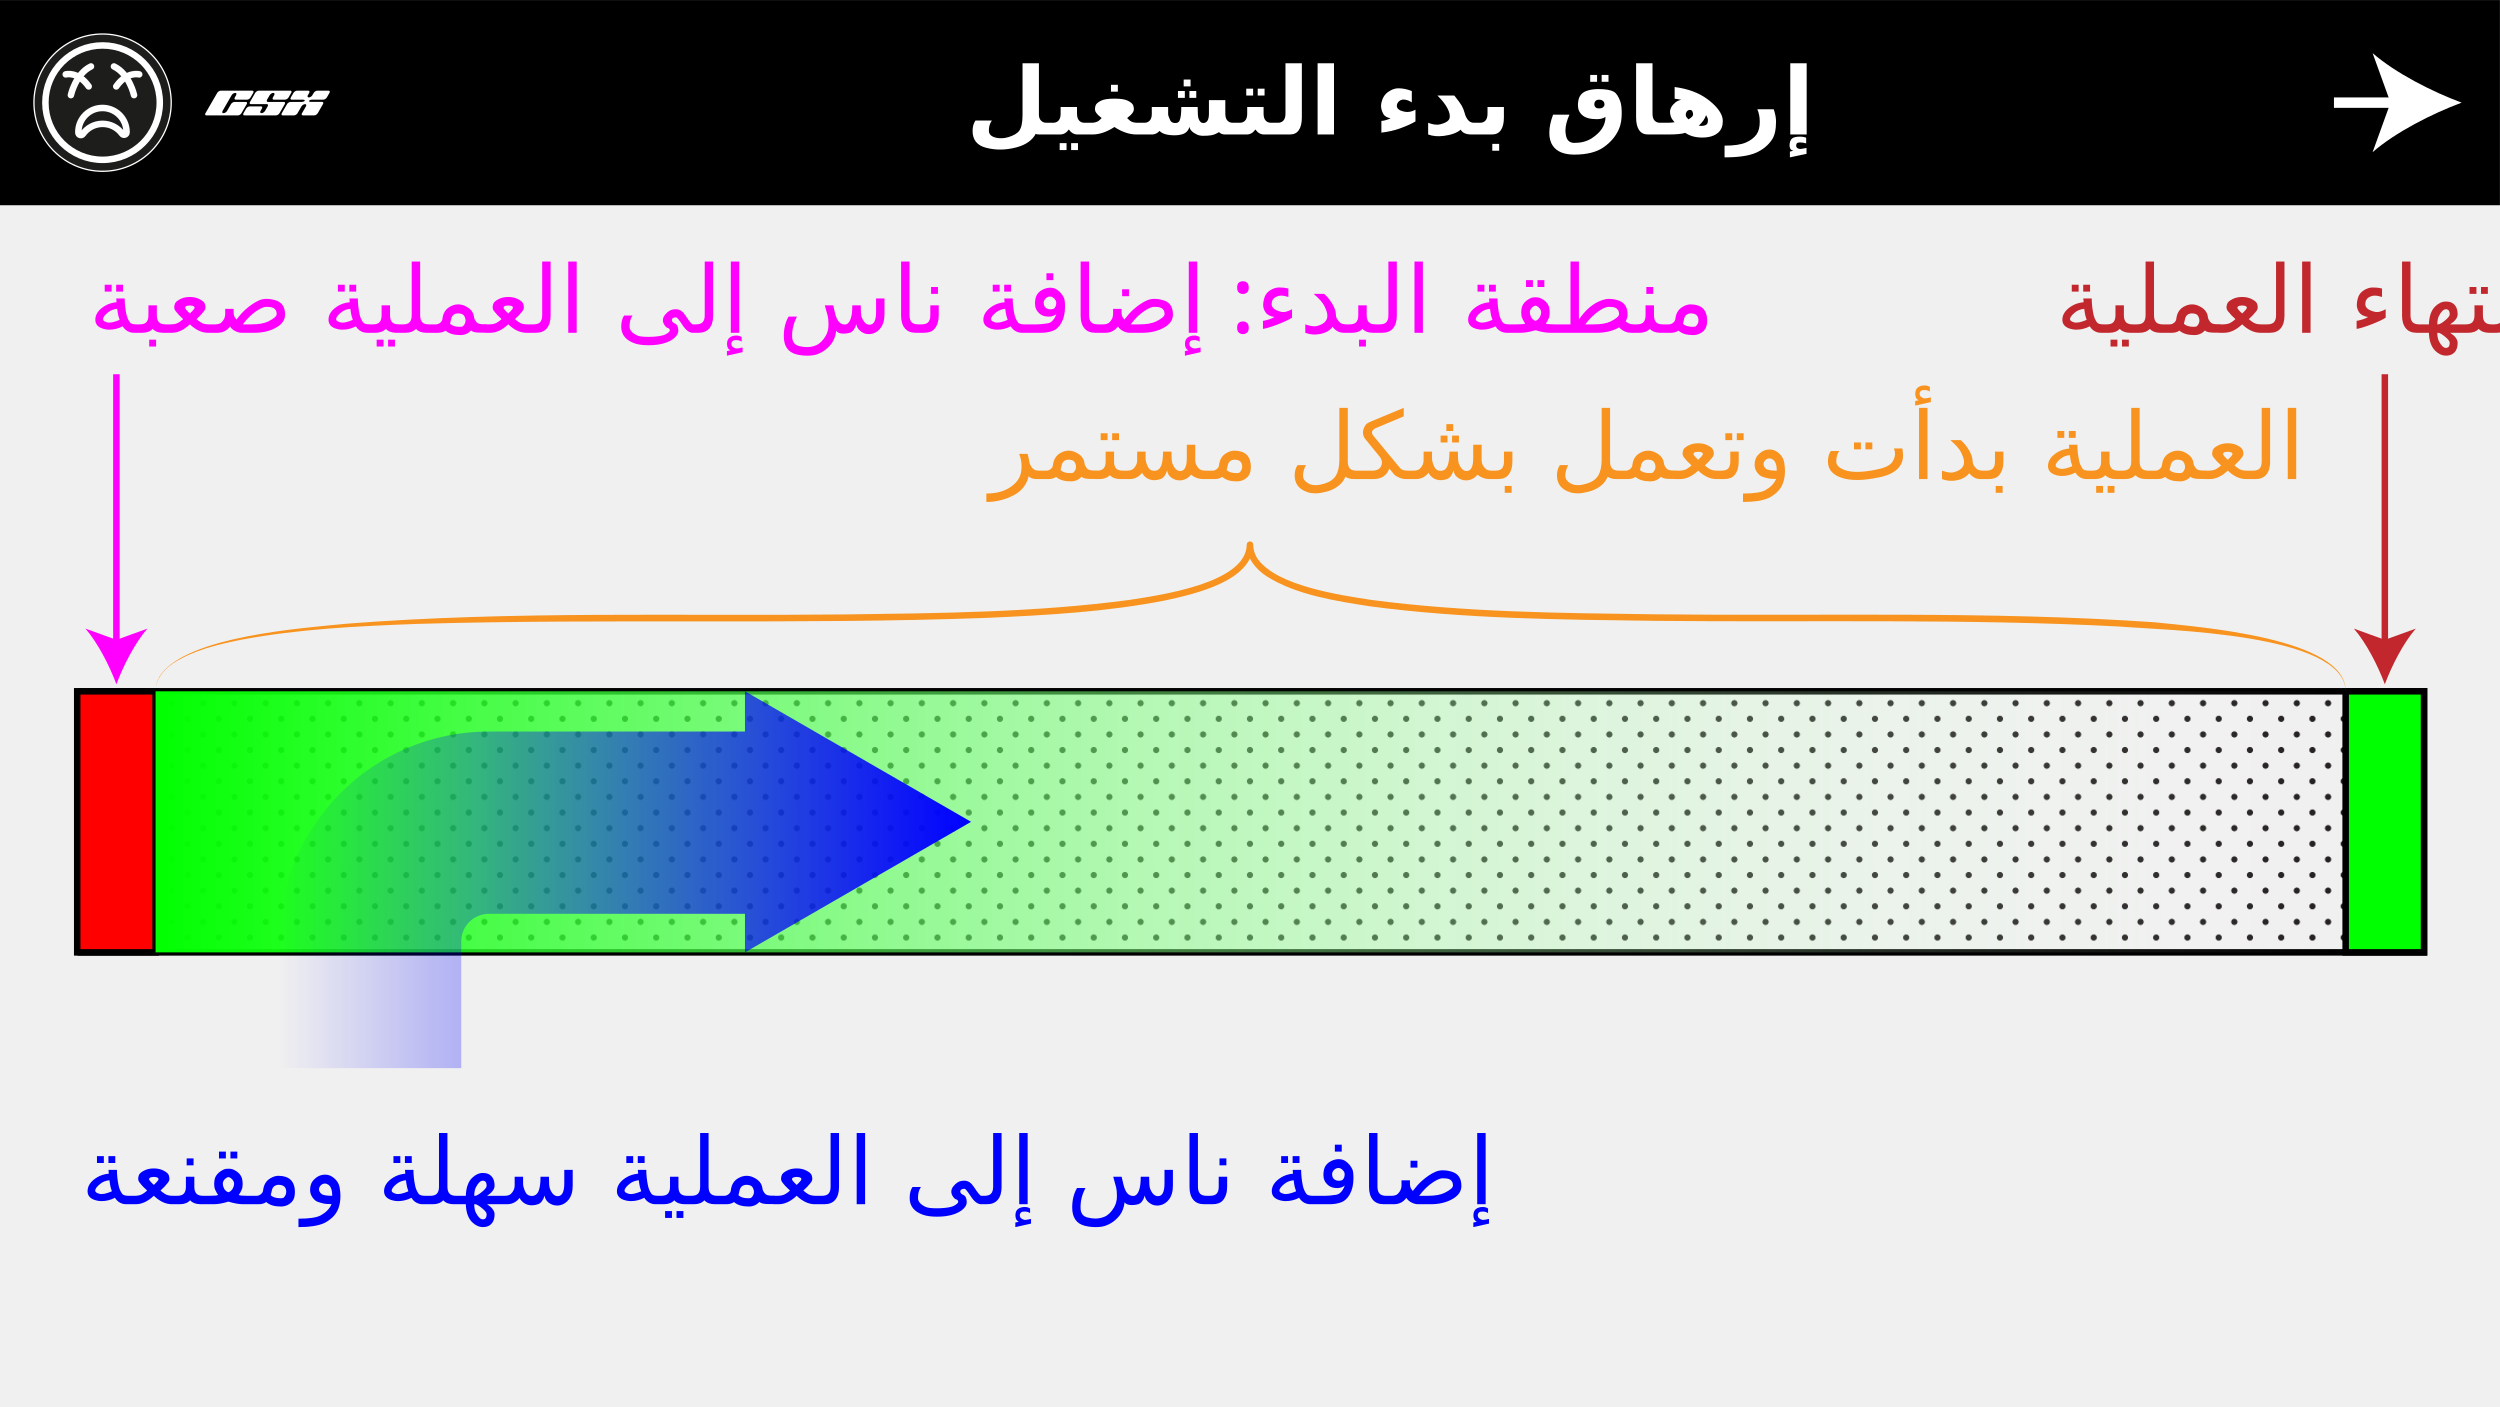
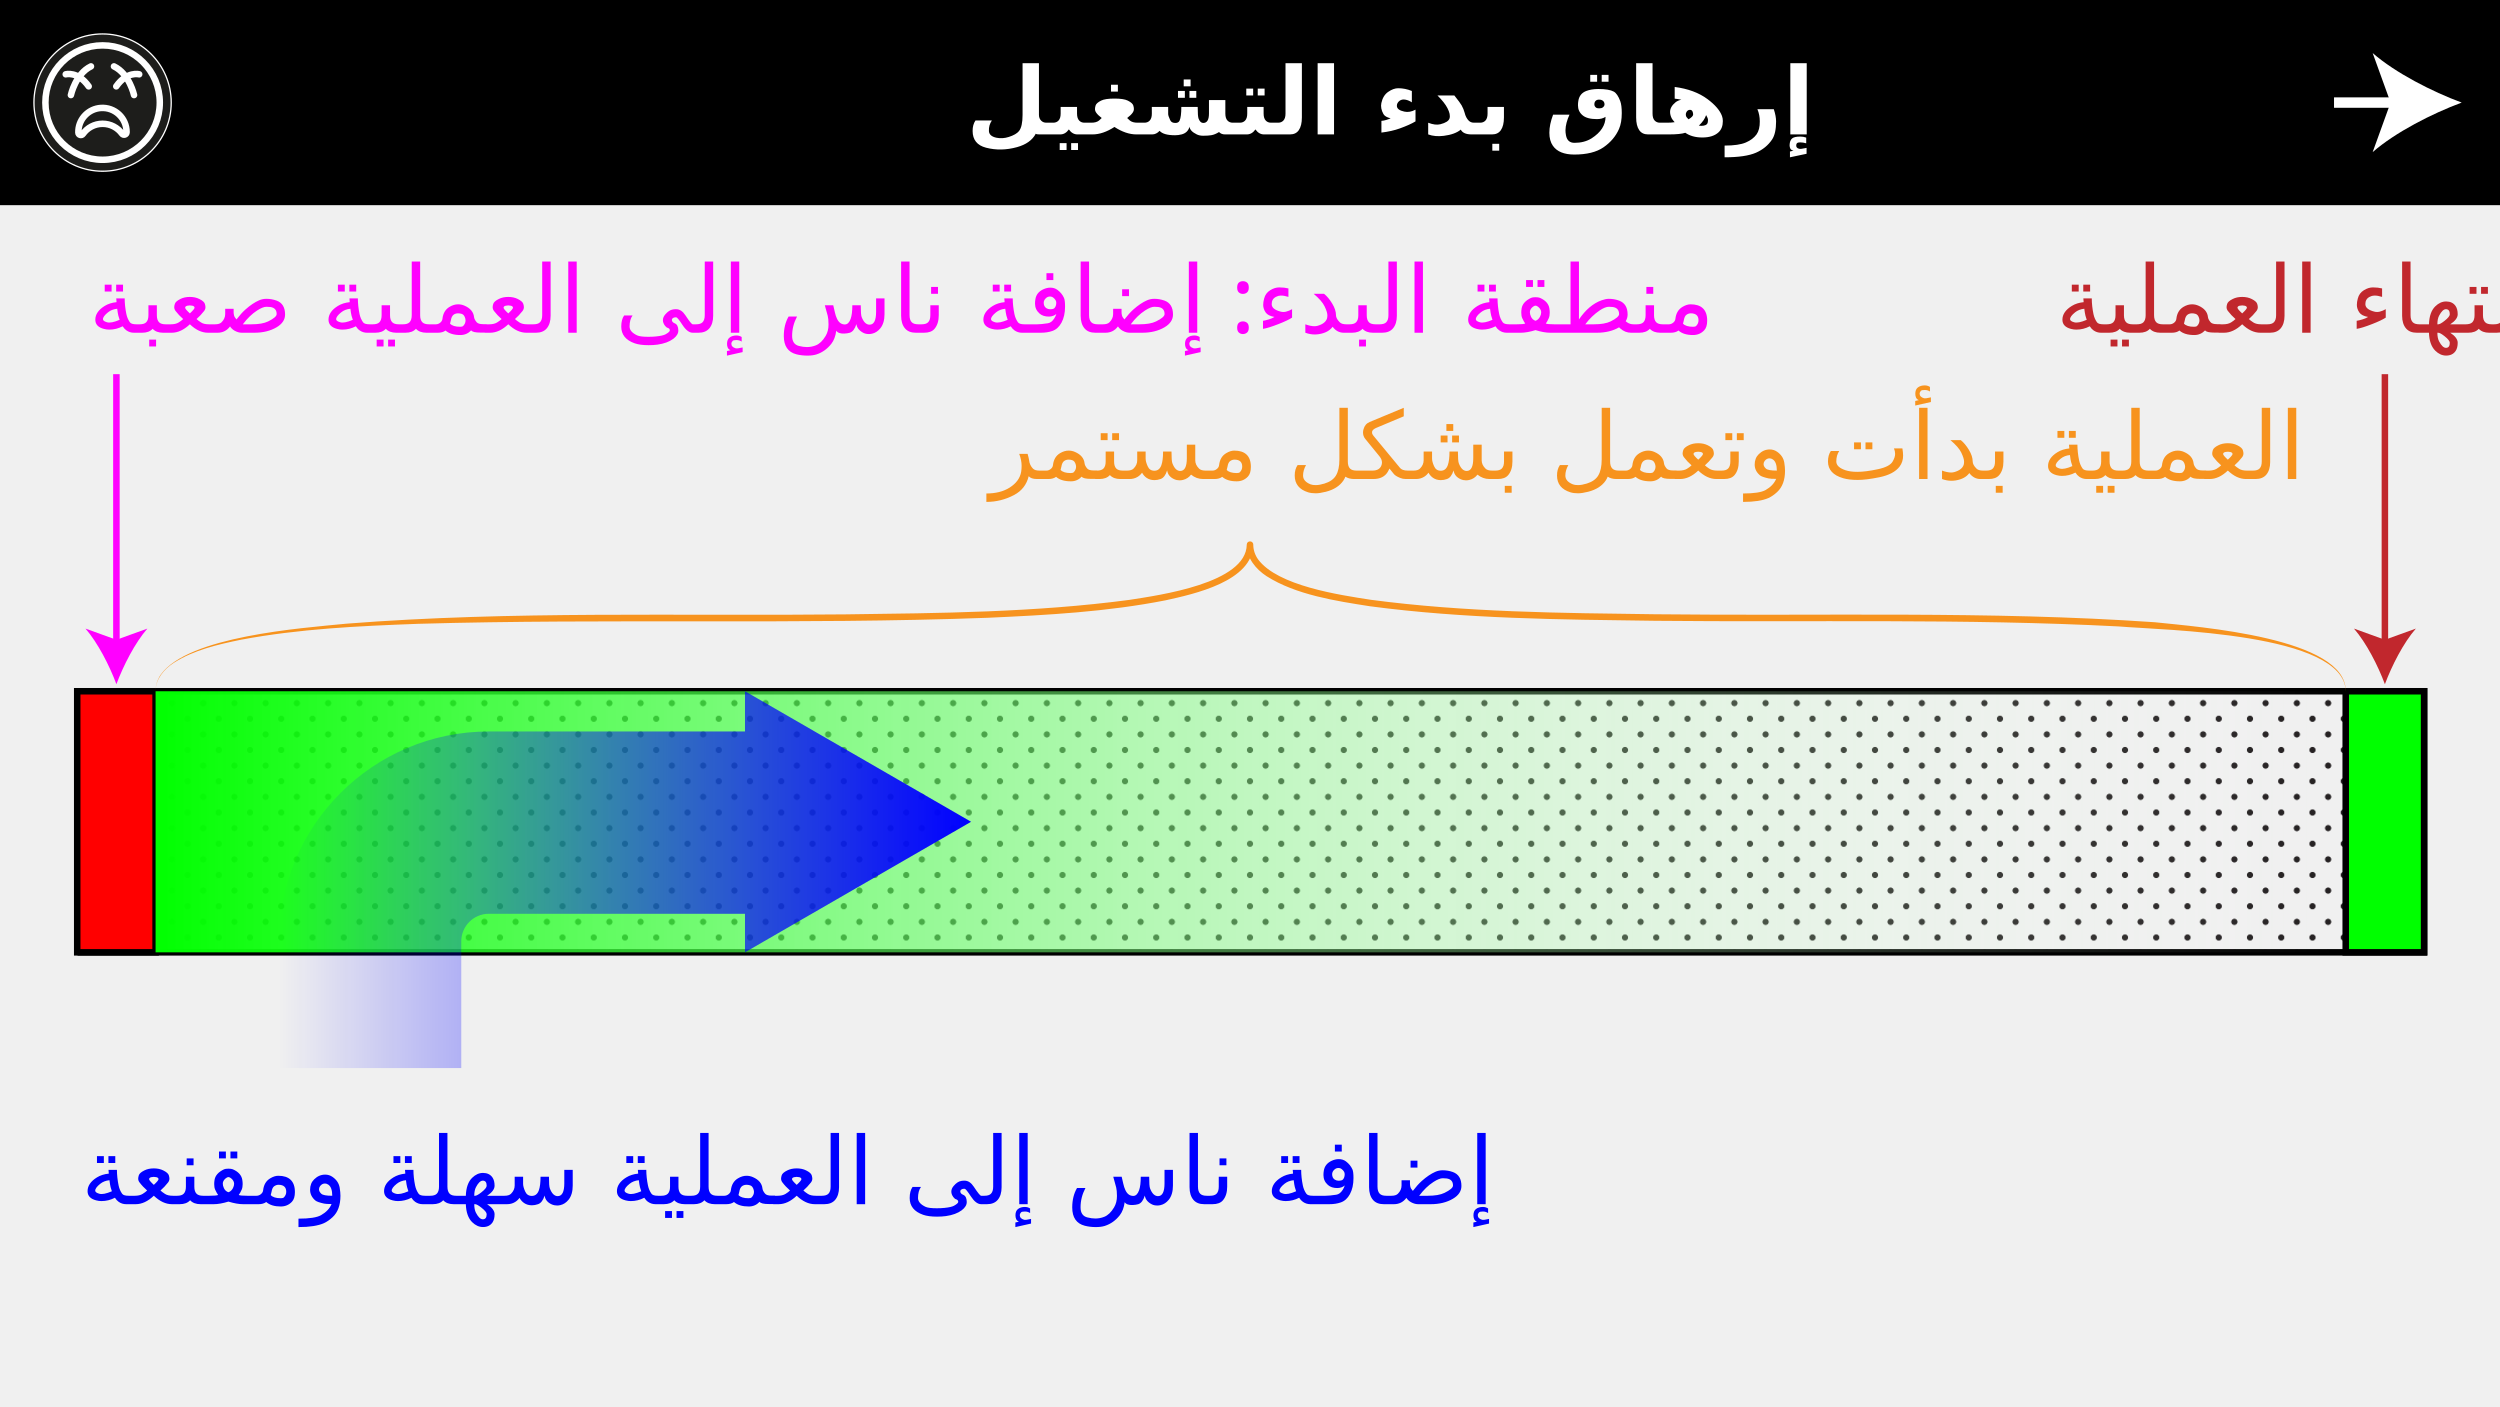
- <svg xmlns="http://www.w3.org/2000/svg" id="Layer_1" viewBox="0 0 1920.05 1080.1">
+ <svg xmlns="http://www.w3.org/2000/svg" id="Layer_1" viewBox="0 0 1920 1080">
  <defs>
-     <pattern id="_6_dpi_20_" x="0" y="0" width="48" height="48" patternTransform="translate(0 .05)" patternUnits="userSpaceOnUse" viewBox="0 0 48 48">
+     <pattern id="_6_dpi_20_" x="0" y="0" width="48" height="48" patternUnits="userSpaceOnUse" viewBox="0 0 48 48">
      <rect x="0" y="0" width="48" height="48" style="fill:none;" />
      <path d="M24,50.4c1.32,0,2.4-1.07,2.4-2.4s-1.08-2.4-2.4-2.4-2.4,1.08-2.4,2.4,1.07,2.4,2.4,2.4Z" style="fill:#231f20;" />
      <path d="M48,50.4c1.32,0,2.4-1.07,2.4-2.4s-1.08-2.4-2.4-2.4-2.4,1.08-2.4,2.4,1.07,2.4,2.4,2.4Z" style="fill:#231f20;" />
      <path d="M24,26.4c1.32,0,2.4-1.07,2.4-2.4s-1.08-2.4-2.4-2.4-2.4,1.08-2.4,2.4,1.07,2.4,2.4,2.4Z" style="fill:#231f20;" />
      <path d="M48,26.4c1.32,0,2.4-1.07,2.4-2.4s-1.08-2.4-2.4-2.4-2.4,1.08-2.4,2.4,1.07,2.4,2.4,2.4Z" style="fill:#231f20;" />
      <path d="M36,38.4c1.32,0,2.4-1.07,2.4-2.4s-1.08-2.4-2.4-2.4-2.4,1.08-2.4,2.4,1.07,2.4,2.4,2.4Z" style="fill:#231f20;" />
      <path d="M12,38.4c1.32,0,2.4-1.07,2.4-2.4s-1.08-2.4-2.4-2.4-2.4,1.08-2.4,2.4,1.07,2.4,2.4,2.4Z" style="fill:#231f20;" />
      <path d="M36,14.4c1.32,0,2.4-1.07,2.4-2.4s-1.08-2.4-2.4-2.4-2.4,1.08-2.4,2.4,1.07,2.4,2.4,2.4Z" style="fill:#231f20;" />
      <path d="M12,14.4c1.32,0,2.4-1.07,2.4-2.4s-1.08-2.4-2.4-2.4-2.4,1.08-2.4,2.4,1.07,2.4,2.4,2.4Z" style="fill:#231f20;" />
      <path d="M0,50.4c1.32,0,2.4-1.07,2.4-2.4s-1.08-2.4-2.4-2.4-2.4,1.08-2.4,2.4,1.07,2.4,2.4,2.4Z" style="fill:#231f20;" />
      <path d="M0,26.4c1.32,0,2.4-1.07,2.4-2.4s-1.08-2.4-2.4-2.4-2.4,1.08-2.4,2.4,1.07,2.4,2.4,2.4Z" style="fill:#231f20;" />
      <path d="M24,2.4c1.32,0,2.4-1.07,2.4-2.4s-1.08-2.4-2.4-2.4-2.4,1.08-2.4,2.4,1.07,2.4,2.4,2.4Z" style="fill:#231f20;" />
      <path d="M48,2.4c1.32,0,2.4-1.07,2.4-2.4s-1.08-2.4-2.4-2.4-2.4,1.08-2.4,2.4,1.07,2.4,2.4,2.4Z" style="fill:#231f20;" />
      <path d="M0,2.4c1.32,0,2.4-1.07,2.4-2.4S1.32-2.4,0-2.4-2.4-1.32-2.4,0-1.33,2.4,0,2.4Z" style="fill:#231f20;" />
    </pattern>
-     <linearGradient id="linear-gradient" x1="119.49" y1="631.18" x2="1801.51" y2="631.18" gradientUnits="userSpaceOnUse">
+     <linearGradient id="linear-gradient" x1="119.49" y1="631.13" x2="1801.51" y2="631.13" gradientUnits="userSpaceOnUse">
      <stop offset="0" stop-color="lime" />
      <stop offset=".22" stop-color="#3cff3c" stop-opacity=".76" />
      <stop offset=".6" stop-color="#a4ffa4" stop-opacity=".36" />
      <stop offset=".87" stop-color="#e5ffe5" stop-opacity=".1" />
      <stop offset="1" stop-color="#fff" stop-opacity="0" />
    </linearGradient>
-     <linearGradient id="linear-gradient-2" x1="745.8" y1="675.64" x2="214.25" y2="675.64" gradientUnits="userSpaceOnUse">
+     <linearGradient id="linear-gradient-2" x1="745.8" y1="675.59" x2="214.25" y2="675.59" gradientUnits="userSpaceOnUse">
      <stop offset="0" stop-color="blue" />
      <stop offset="1" stop-color="blue" stop-opacity="0" />
    </linearGradient>
  </defs>
  <g id="template">
    <g id="header">
-       <rect id="box" y=".05" width="1920" height="157.57" />
+       <rect id="box" y="0" width="1920" height="157.57" />
      <g id="logo">
-         <rect x="26.07" y="26.12" width="105.43" height="105.43" rx="52.71" ry="52.71" style="fill:#1d1d1b; stroke:#fff; stroke-miterlimit:10;" />
-         <circle cx="78.79" cy="78.83" r="43.93" style="fill:none; stroke:#fff; stroke-miterlimit:10; stroke-width:5px;" />
-         <path d="M50.49,57.12s9.25-2.64,17.62,9.25" style="fill:none; stroke:#fff; stroke-linecap:round; stroke-linejoin:round; stroke-width:5px;" />
-         <path d="M54.45,73.06s3.52-16.29,15.41-22.02" style="fill:none; stroke:#fff; stroke-linecap:round; stroke-linejoin:round; stroke-width:5px;" />
-         <path d="M106.9,57.12s-9.25-2.64-17.62,9.25" style="fill:none; stroke:#fff; stroke-linecap:round; stroke-linejoin:round; stroke-width:5px;" />
-         <path d="M102.94,73.06s-3.52-16.29-15.41-22.02" style="fill:none; stroke:#fff; stroke-linecap:round; stroke-linejoin:round; stroke-width:5px;" />
-         <path d="M78.79,95.12c6.14,0,11.58,2.99,14.95,7.6,1.09,1.49,3.46.74,3.47-1.1,0-.06,0-.12,0-.18,0-10.67-9.03-19.24-19.87-18.47-9.09.65-16.43,7.96-17.11,17.05-.05.64-.06,1.27-.05,1.89.05,1.83,2.43,2.54,3.48,1.04,3.35-4.74,8.87-7.83,15.12-7.83Z" style="fill:none; stroke:#fff; stroke-linecap:round; stroke-linejoin:round; stroke-width:5px;" />
+         <rect x="26.07" y="26.07" width="105.43" height="105.43" rx="52.71" ry="52.71" style="fill:#1d1d1b; stroke:#fff; stroke-miterlimit:10;" />
+         <circle cx="78.79" cy="78.78" r="43.93" style="fill:none; stroke:#fff; stroke-miterlimit:10; stroke-width:5px;" />
+         <path d="M50.49,57.07s9.25-2.64,17.62,9.25" style="fill:none; stroke:#fff; stroke-linecap:round; stroke-linejoin:round; stroke-width:5px;" />
+         <path d="M54.45,73.01s3.52-16.29,15.41-22.02" style="fill:none; stroke:#fff; stroke-linecap:round; stroke-linejoin:round; stroke-width:5px;" />
+         <path d="M106.9,57.07s-9.25-2.64-17.62,9.25" style="fill:none; stroke:#fff; stroke-linecap:round; stroke-linejoin:round; stroke-width:5px;" />
+         <path d="M102.94,73.01s-3.52-16.29-15.41-22.02" style="fill:none; stroke:#fff; stroke-linecap:round; stroke-linejoin:round; stroke-width:5px;" />
+         <path d="M78.79,95.07c6.14,0,11.58,2.99,14.95,7.6,1.09,1.49,3.46.74,3.47-1.1,0-.06,0-.12,0-.18,0-10.67-9.03-19.24-19.87-18.47-9.09.65-16.43,7.96-17.11,17.05-.05.64-.06,1.27-.05,1.89.05,1.83,2.43,2.54,3.48,1.04,3.35-4.74,8.87-7.83,15.12-7.83Z" style="fill:none; stroke:#fff; stroke-linecap:round; stroke-linejoin:round; stroke-width:5px;" />
      </g>
-       <text id="heading" transform="translate(741.91 103.28)" style="fill:#fff; font-family:Amiri-Bold, Amiri; font-size:72px; font-weight:700;">
+       <text id="heading" transform="translate(741.91 103.23)" style="fill:#fff; font-family:Amiri-Bold, Amiri; font-size:72px; font-weight:700;">
        <tspan x="0" y="0">إرهاق بدء التشغيل</tspan>
      </text>
-       <path d="M181.11,76.54c-.67,0-1.01-.29-1.01-.86,0-.26.08-.55.25-.86l1.01-1.73c.17-.31.25-.6.25-.86,0-.58-.32-.86-.97-.86-.48,0-.98.17-1.51.5-.53.34-.93.75-1.22,1.23l-6.98,12.1c-.17.31-.26.6-.26.86,0,.58.32.86.97.86.48,0,.99-.17,1.53-.5.54-.34.94-.74,1.21-1.22l2.99-5.18c.29-.48.7-.89,1.22-1.23s1.03-.5,1.51-.5h8.64c.67,0,1.01.29,1.01.86,0,.26-.1.55-.29.86l-4,6.91c-.26.48-.67.89-1.21,1.22-.54.34-1.04.5-1.49.5h-24.19c-.67,0-1.01-.29-1.01-.86,0-.26.08-.55.25-.86l9-15.55c.26-.48.67-.89,1.21-1.22.54-.34,1.05-.5,1.53-.5h24.19c.65,0,.97.29.97.86,0,.26-.08.55-.25.86l-2.02,3.46c-.26.48-.67.89-1.21,1.22-.54.34-1.04.5-1.49.5h-8.64Z" style="fill:#fff;" />
-       <path d="M210.31,76.54c-.65,0-.97-.29-.97-.86,0-.26.08-.55.25-.86l1.01-1.73c.17-.31.25-.6.25-.86,0-.58-.34-.86-1.01-.86-.46,0-.96.17-1.5.5-.54.34-.94.74-1.21,1.22l-2.02,3.46c-.17.31-.25.6-.25.86,0,.58.34.86,1.01.86h12.1c.65,0,.97.29.97.86,0,.26-.08.55-.25.86l-4,6.91c-.26.48-.67.89-1.21,1.22-.54.34-1.05.5-1.53.5h-24.19c-.65,0-.97-.29-.97-.86,0-.26.08-.55.25-.86l1.98-3.46c.29-.48.7-.89,1.22-1.22.53-.34,1.03-.5,1.51-.5h8.64c.67,0,1.01.29,1.01.86,0,.26-.1.55-.29.86l-.97,1.73c-.19.31-.29.6-.29.86,0,.58.33.86,1,.86.48,0,.98-.17,1.5-.51.52-.34.93-.75,1.22-1.23l1.98-3.45c.2-.31.3-.6.3-.86,0-.57-.34-.86-1.01-.86h-12.1c-.67,0-1.01-.29-1.01-.86,0-.26.1-.55.29-.86l3.96-6.91c.29-.48.7-.89,1.22-1.22.53-.34,1.03-.5,1.51-.5h24.19c.67,0,1.01.29,1.01.86,0,.26-.1.55-.29.86l-1.98,3.46c-.26.48-.67.89-1.21,1.22-.54.34-1.05.5-1.53.5h-8.64Z" style="fill:#fff;" />
-       <path d="M231.73,78.27c.41,0,.86-.08,1.37-.25.62-.22.94-.5.94-.86,0-.41-.43-.61-1.3-.61h-8.64c-.67,0-1.01-.29-1.01-.86,0-.26.1-.55.29-.86l1.98-3.46c.26-.48.67-.89,1.21-1.22.54-.34,1.05-.5,1.53-.5h8.64c.65,0,.97.29.97.86,0,.26-.08.55-.25.86l-1.01,1.73c-.17.31-.25.6-.25.86,0,.58.34.86,1.01.86.46,0,.95-.17,1.5-.5.54-.33.94-.74,1.21-1.22l1.01-1.73c.26-.48.67-.89,1.21-1.23s1.05-.5,1.53-.5h8.64c.65,0,.97.29.97.86,0,.26-.08.55-.25.86l-1.98,3.46c-.29.48-.7.89-1.22,1.22-.53.34-1.03.5-1.51.5h-8.64c-.41,0-.86.08-1.37.25-.62.22-.94.5-.94.86,0,.41.43.61,1.3.61h8.64c.67,0,1.01.29,1.01.86,0,.26-.1.55-.29.86l-3.96,6.91c-.29.48-.7.89-1.22,1.22-.53.34-1.03.5-1.51.5h-8.64c-.67,0-1.01-.29-1.01-.86,0-.26.1-.55.29-.86l2.99-5.18c.17-.31.25-.6.25-.86,0-.58-.32-.86-.97-.86-.48,0-.98.17-1.51.51-.53.34-.94.75-1.22,1.23l-2.99,5.18c-.26.48-.67.89-1.21,1.22-.54.34-1.05.5-1.53.5h-8.64c-.65,0-.97-.29-.97-.86,0-.26.08-.55.25-.86l4-6.91c.26-.48.67-.89,1.21-1.22s1.05-.5,1.53-.5h8.6Z" style="fill:#fff;" />
    </g>
-     <line x1="1792.53" y1="78.83" x2="1842.3" y2="78.83" style="fill:none; stroke:#fff; stroke-miterlimit:10; stroke-width:8px;" />
-     <path d="M1890.58,78.83c-22.72,8.43-50.91,22.81-68.38,38.05l13.76-38.05-13.76-38.04c17.47,15.23,45.66,29.62,68.38,38.04Z" style="fill:#fff;" />
+     <line x1="1792.53" y1="78.78" x2="1842.3" y2="78.78" style="fill:none; stroke:#fff; stroke-miterlimit:10; stroke-width:8px;" />
+     <path d="M1890.58,78.78c-22.72,8.43-50.91,22.81-68.38,38.05l13.76-38.05-13.76-38.04c17.47,15.23,45.66,29.62,68.38,38.04Z" style="fill:#fff;" />
  </g>
-   <rect x="62.06" y="530.93" width="1799.64" height="200.51" style="fill:url(#_6_dpi_20_); stroke:#000; stroke-miterlimit:10; stroke-width:5px;" />
-   <rect x="59.3" y="530.93" width="60.19" height="200.51" style="fill:red; stroke:#000; stroke-miterlimit:10; stroke-width:5px;" />
-   <rect x="1801.51" y="530.93" width="60.19" height="200.51" style="fill:lime; stroke:#000; stroke-miterlimit:10; stroke-width:5px;" />
-   <rect x="119.49" y="530.93" width="1682.02" height="200.51" style="fill:url(#linear-gradient);" />
-   <line x1="89.4" y1="495.36" x2="89.4" y2="287.42" style="fill:none; stroke:#f0f; stroke-miterlimit:10; stroke-width:5px;" />
-   <path d="M89.4,525.54c5.27-14.2,14.26-31.82,23.78-42.74l-23.78,8.6-23.77-8.6c9.52,10.92,18.51,28.54,23.77,42.74Z" style="fill:#f0f;" />
-   <line x1="1831.6" y1="495.36" x2="1831.6" y2="287.42" style="fill:none; stroke:#c1272d; stroke-miterlimit:10; stroke-width:5px;" />
-   <path d="M1831.6,525.54c5.27-14.2,14.26-31.82,23.78-42.74l-23.78,8.6-23.77-8.6c9.52,10.92,18.51,28.54,23.77,42.74Z" style="fill:#c1272d;" />
-   <path d="M1801.51,530.93c-.74-44.95-140.02-46.86-174.42-49.78-118.52-6.14-237.28-3.1-355.92-4.33-73.08-.96-146.47-1.52-219.05-11.16-26.06-4.06-56.86-8.74-79.42-23.13-8.08-5.27-15.4-13.92-15.2-24.21,0,0,5,0,5,0-.41,28.18-45.44,37.95-67.33,42.77-44.94,8.85-90.8,11.34-136.43,13.41-145.89,5.38-291.9.43-437.8,4.65-45.47,1.69-91.17,3.81-135.96,12.23-17.71,3.66-35.89,7.8-51.31,17.6-7.55,4.86-14.24,12.51-14.17,21.94-.07-4.57,1.4-9.13,4.03-12.88,21.18-29.34,107-35.52,142.6-39.01,127.44-9.99,255.39-5.74,383.06-7.14,72.8-.96,145.91-1.51,218.16-11.13,22.91-3.59,89.83-12.71,90.16-42.45.08-3.26,4.91-3.33,5,0,0,4.06,1.31,8,3.73,11.37,15.1,20.32,62.18,27.25,86.59,31.01,72.33,9.6,145.52,10.15,218.39,11.11,127.82,1.51,255.9-2.68,383.54,6.12,33.51,3.58,147.35,11.83,146.76,52.99h0Z" style="fill:#f7931e;" />
-   <text transform="translate(68.11 255.59)" style="fill:#f0f; font-family:Amiri-Regular, Amiri; font-size:72px;">
+   <rect x="62.06" y="530.88" width="1799.64" height="200.51" style="fill:url(#_6_dpi_20_); stroke:#000; stroke-miterlimit:10; stroke-width:5px;" />
+   <rect x="59.3" y="530.88" width="60.19" height="200.51" style="fill:red; stroke:#000; stroke-miterlimit:10; stroke-width:5px;" />
+   <rect x="1801.51" y="530.88" width="60.19" height="200.51" style="fill:lime; stroke:#000; stroke-miterlimit:10; stroke-width:5px;" />
+   <rect x="119.49" y="530.88" width="1682.02" height="200.51" style="fill:url(#linear-gradient);" />
+   <line x1="89.4" y1="495.31" x2="89.4" y2="287.37" style="fill:none; stroke:#f0f; stroke-miterlimit:10; stroke-width:5px;" />
+   <path d="M89.4,525.49c5.27-14.2,14.26-31.82,23.78-42.74l-23.78,8.6-23.77-8.6c9.52,10.92,18.51,28.54,23.77,42.74Z" style="fill:#f0f;" />
+   <line x1="1831.6" y1="495.31" x2="1831.6" y2="287.37" style="fill:none; stroke:#c1272d; stroke-miterlimit:10; stroke-width:5px;" />
+   <path d="M1831.6,525.49c5.27-14.2,14.26-31.82,23.78-42.74l-23.78,8.6-23.77-8.6c9.52,10.92,18.51,28.54,23.77,42.74Z" style="fill:#c1272d;" />
+   <path d="M1801.51,530.88c-.74-44.95-140.02-46.86-174.42-49.78-118.52-6.14-237.28-3.1-355.92-4.33-73.08-.96-146.47-1.52-219.05-11.16-26.06-4.06-56.86-8.74-79.42-23.13-8.08-5.27-15.4-13.92-15.2-24.21,0,0,5,0,5,0-.41,28.18-45.44,37.95-67.33,42.77-44.94,8.85-90.8,11.34-136.43,13.41-145.89,5.38-291.9.43-437.8,4.65-45.47,1.69-91.17,3.81-135.96,12.23-17.71,3.66-35.89,7.8-51.31,17.6-7.55,4.86-14.24,12.51-14.17,21.94-.07-4.57,1.4-9.13,4.03-12.88,21.18-29.34,107-35.52,142.6-39.01,127.44-9.99,255.39-5.74,383.06-7.14,72.8-.96,145.91-1.51,218.16-11.13,22.91-3.59,89.83-12.71,90.16-42.45.08-3.26,4.91-3.33,5,0,0,4.06,1.31,8,3.73,11.37,15.1,20.32,62.18,27.25,86.59,31.01,72.33,9.6,145.52,10.15,218.39,11.11,127.82,1.51,255.9-2.68,383.54,6.12,33.51,3.58,147.35,11.83,146.76,52.99h0Z" style="fill:#f7931e;" />
+   <text transform="translate(68.11 255.54)" style="fill:#f0f; font-family:Amiri-Regular, Amiri; font-size:72px;">
    <tspan x="0" y="0">منطقة البدء: إضافة ناس إلى العملية صعبة</tspan>
  </text>
-   <text transform="translate(760.52 367.94)" style="fill:#f7931e; font-family:Amiri-Regular, Amiri; font-size:72px;">
+   <text transform="translate(760.52 367.89)" style="fill:#f7931e; font-family:Amiri-Regular, Amiri; font-size:72px;">
    <tspan x="0" y="0">العملية بدأت وتعمل بشكل مستمر</tspan>
  </text>
-   <text transform="translate(1578.84 255.59)" style="fill:#c1272d; font-family:Amiri-Regular, Amiri; font-size:72px;">
+   <text transform="translate(1578.84 255.54)" style="fill:#c1272d; font-family:Amiri-Regular, Amiri; font-size:72px;">
    <tspan x="0" y="0">إنتهاء العملية</tspan>
  </text>
-   <text transform="translate(62.16 924.87)" style="fill:blue; font-family:Amiri-Regular, Amiri; font-size:72px;">
+   <text transform="translate(62.16 924.82)" style="fill:blue; font-family:Amiri-Regular, Amiri; font-size:72px;">
    <tspan x="0" y="0">إضافة ناس إلى العملية سهلة ومقنعة</tspan>
  </text>
-   <path d="M745.8,631.18l-173.65-100.26v30.91h-196.76c-88.85,0-161.14,72.29-161.14,161.14v97.38h140v-97.38c0-11.65,9.48-21.14,21.14-21.14h196.76v29.6l173.65-100.26Z" style="fill:url(#linear-gradient-2);" />
+   <path d="M745.8,631.13l-173.65-100.26v30.91h-196.76c-88.85,0-161.14,72.29-161.14,161.14v97.38h140v-97.38c0-11.65,9.48-21.14,21.14-21.14h196.76v29.6l173.65-100.26Z" style="fill:url(#linear-gradient-2);" />
</svg>
